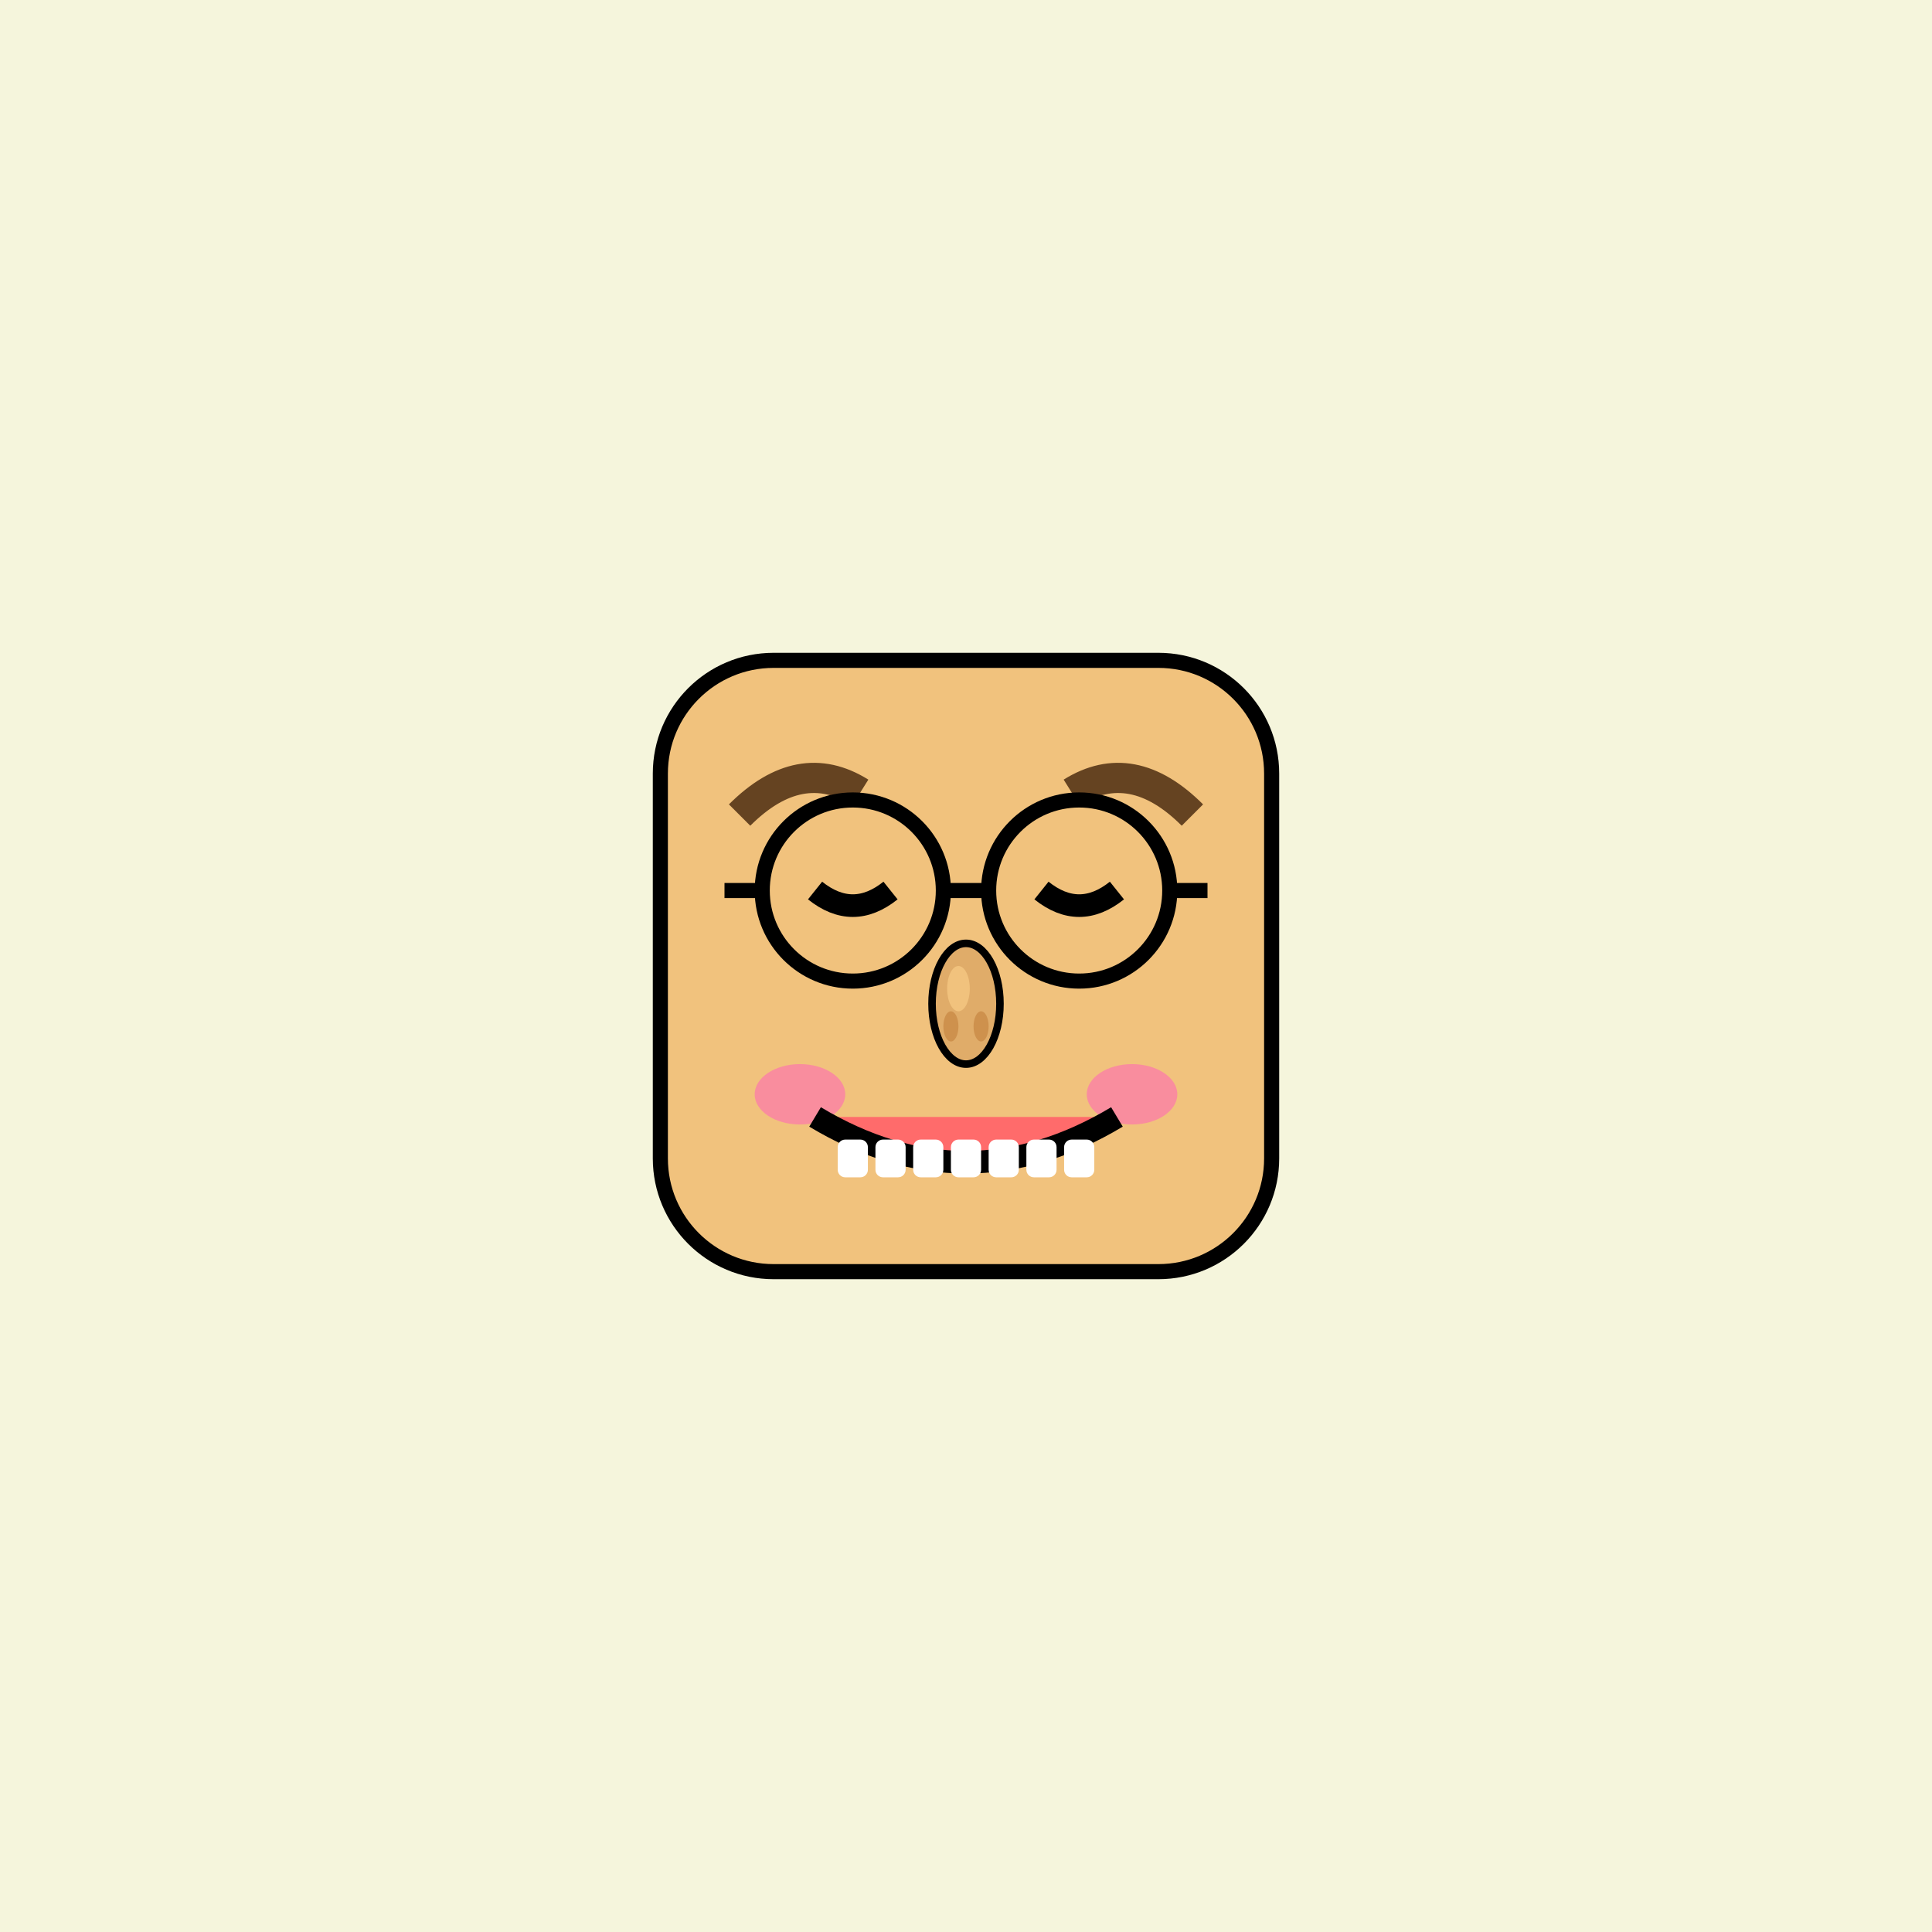
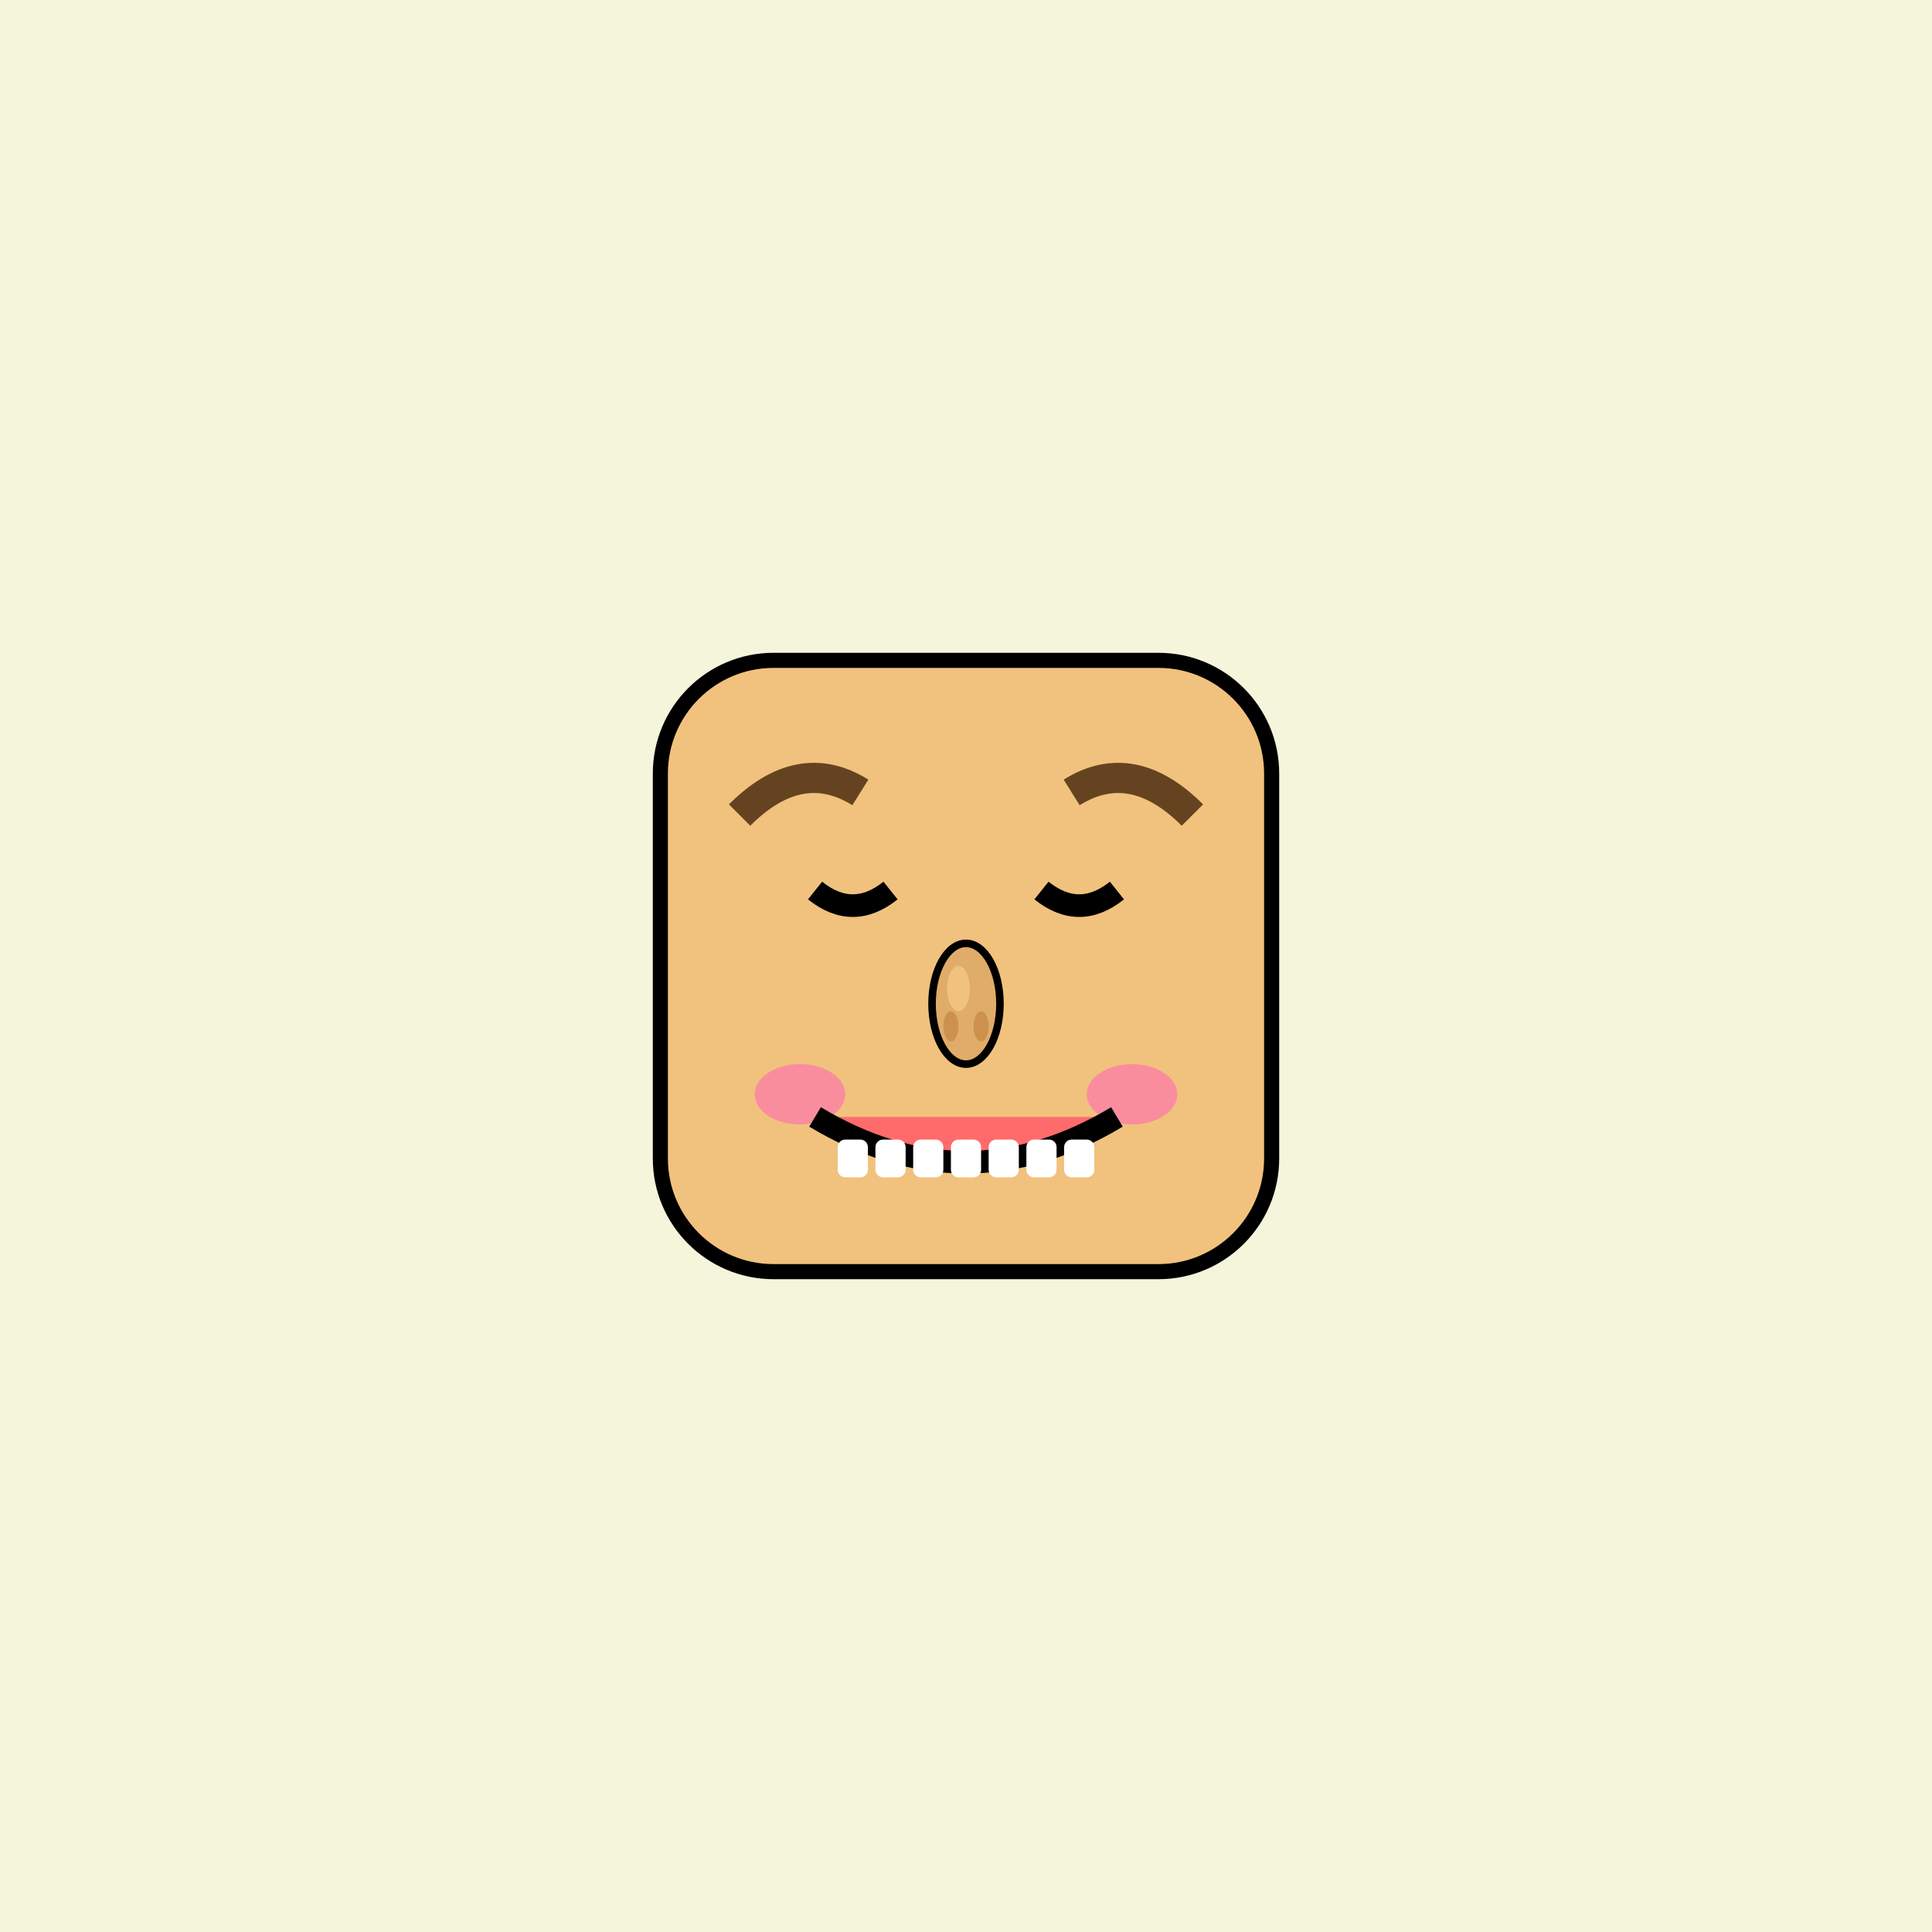
<svg xmlns="http://www.w3.org/2000/svg" width="256" height="256">
  <rect width="100%" height="100%" fill="#F5F5DC" />
  <rect x="87.5" y="87.5" width="81" height="81" rx="15" ry="15" fill="#F1C27D" stroke="#000" stroke-width="2" />
  <path d="M 108 118 Q 113 122 118 118" stroke="#000" stroke-width="3" fill="none" />
  <path d="M 138 118 Q 143 122 148 118" stroke="#000" stroke-width="3" fill="none" />
  <path d="M 98 108 Q 106 100 114 105" stroke="#654321" stroke-width="4" fill="none" />
  <path d="M 142 105 Q 150 100 158 108" stroke="#654321" stroke-width="4" fill="none" />
  <ellipse cx="128" cy="133" rx="4.5" ry="8" fill="#E0AC69" stroke="#000" stroke-width="1" />
  <ellipse cx="127" cy="131" rx="1.5" ry="3" fill="#F1C27D" />
  <ellipse cx="126" cy="136" rx="1" ry="2" fill="#C68642" opacity="0.7" />
  <ellipse cx="130" cy="136" rx="1" ry="2" fill="#C68642" opacity="0.7" />
  <ellipse cx="106" cy="145" rx="6" ry="4" fill="#FF69B4" fill-opacity="0.6" />
  <ellipse cx="150" cy="145" rx="6" ry="4" fill="#FF69B4" fill-opacity="0.6" />
  <path d="M 108 148 Q 128 160 148 148" stroke="#000" stroke-width="3" fill="#FF6B6B" />
  <rect x="111" y="151" width="4" height="5" fill="white" rx="1" />
  <rect x="116" y="151" width="4" height="5" fill="white" rx="1" />
  <rect x="121" y="151" width="4" height="5" fill="white" rx="1" />
  <rect x="126" y="151" width="4" height="5" fill="white" rx="1" />
  <rect x="131" y="151" width="4" height="5" fill="white" rx="1" />
  <rect x="136" y="151" width="4" height="5" fill="white" rx="1" />
  <rect x="141" y="151" width="4" height="5" fill="white" rx="1" />
-   <circle cx="113" cy="118" r="12" fill="none" stroke="#000" stroke-width="2" />
-   <circle cx="143" cy="118" r="12" fill="none" stroke="#000" stroke-width="2" />
-   <line x1="125" y1="118" x2="131" y2="118" stroke="#000" stroke-width="2" />
-   <line x1="101" y1="118" x2="96" y2="118" stroke="#000" stroke-width="2" />
-   <line x1="155" y1="118" x2="160" y2="118" stroke="#000" stroke-width="2" />
</svg>
